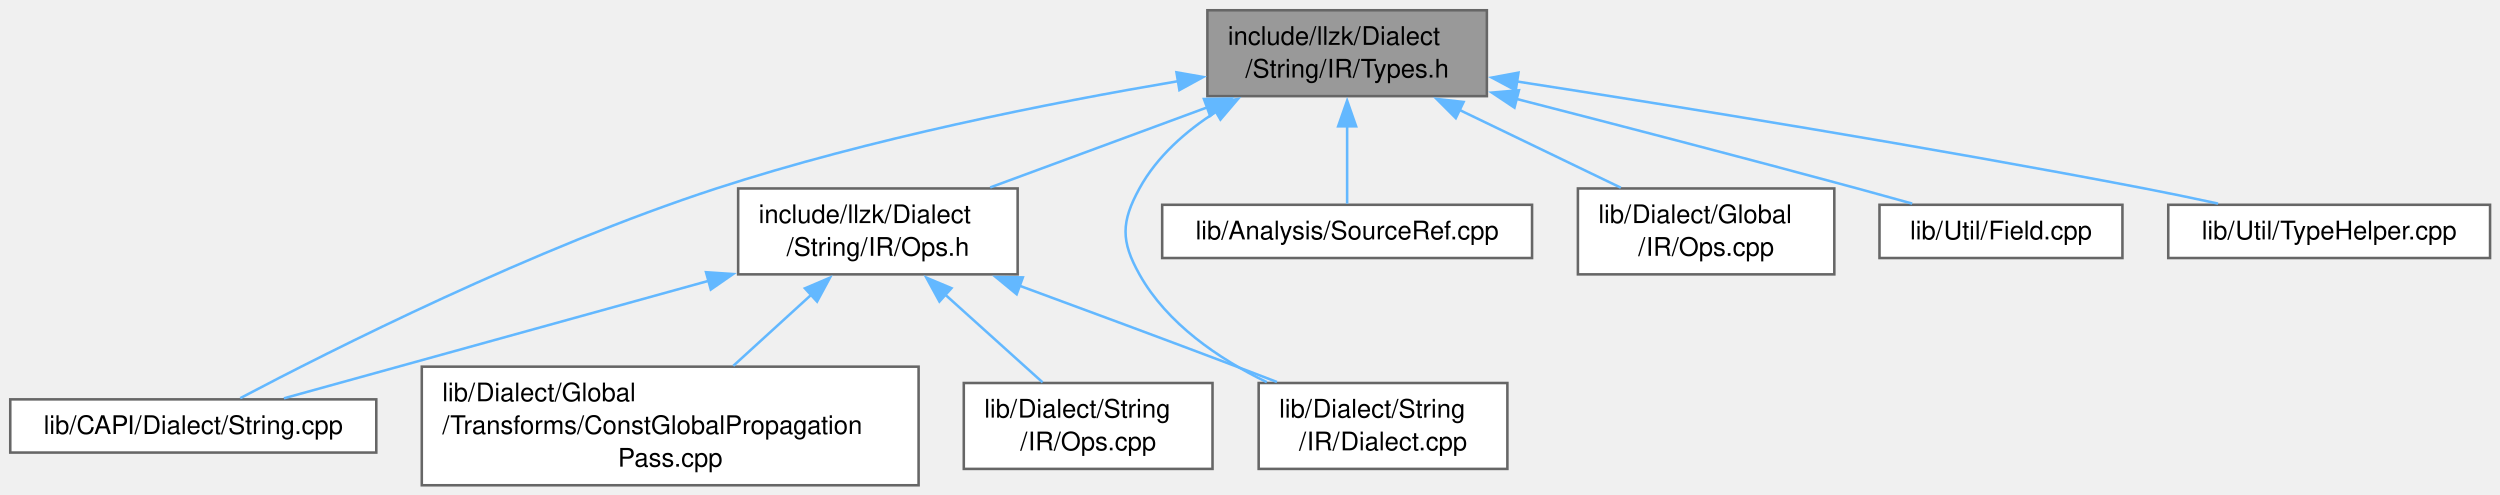
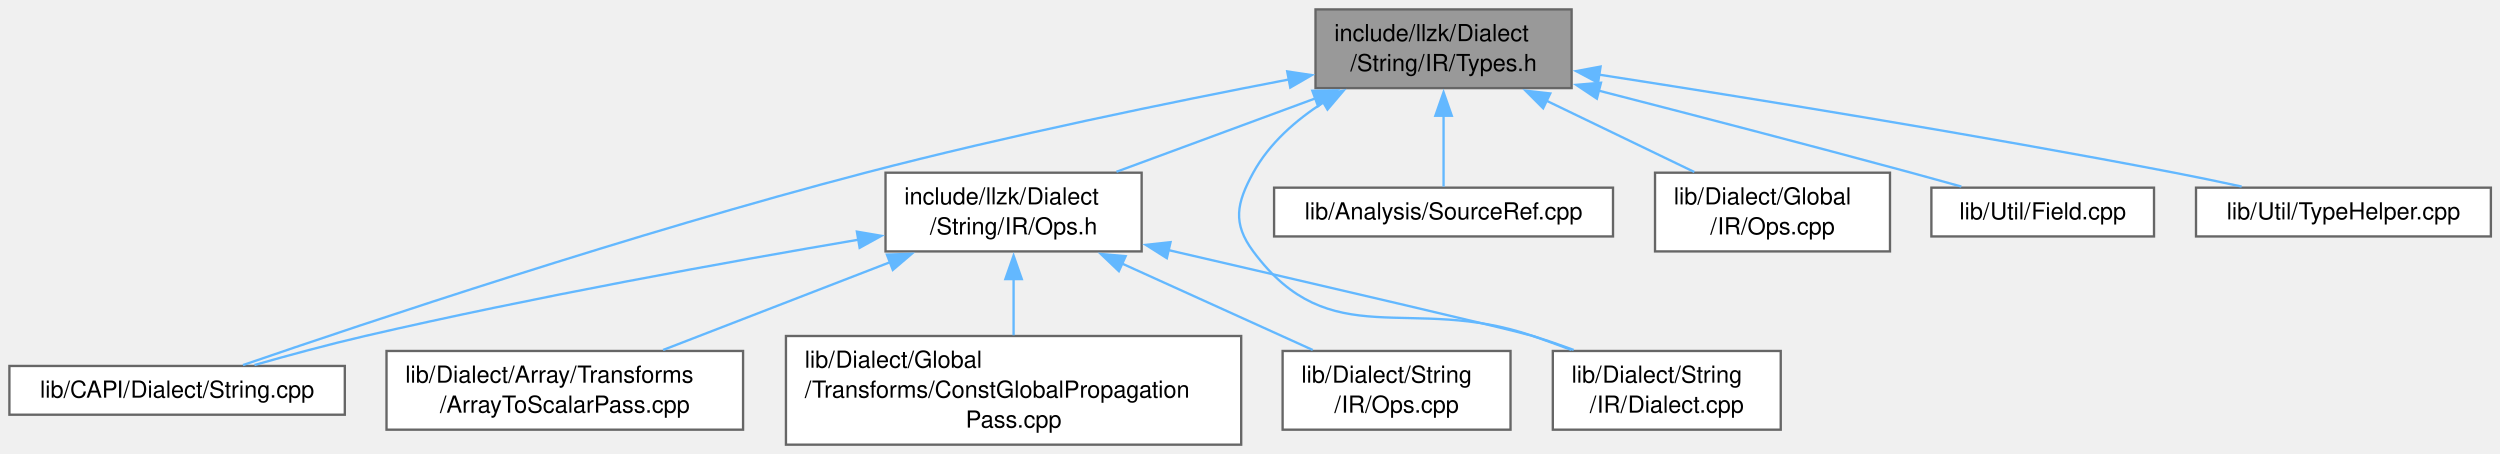
- <svg xmlns="http://www.w3.org/2000/svg" xmlns:xlink="http://www.w3.org/1999/xlink" width="975pt" height="193pt" viewBox="0.00 0.00 975.00 193.00">
+ <svg xmlns="http://www.w3.org/2000/svg" xmlns:xlink="http://www.w3.org/1999/xlink" width="1064pt" height="193pt" viewBox="0.00 0.00 1064.00 193.00">
  <g id="graph0" class="graph" transform="scale(1 1) rotate(0) translate(4 189.25)">
    <g id="Node000001" class="node">
      <g id="a_Node000001">
        <a xlink:title=" ">
-           <polygon fill="#999999" stroke="#666666" points="575.88,-185.25 466.88,-185.25 466.88,-151.75 575.88,-151.75 575.88,-185.25" />
-           <text xml:space="preserve" text-anchor="start" x="474.88" y="-171.75" font-family="Helvetica,sans-Serif" font-size="10.00">include/llzk/Dialect</text>
-           <text xml:space="preserve" text-anchor="middle" x="521.38" y="-159" font-family="Helvetica,sans-Serif" font-size="10.00">/String/IR/Types.h</text>
+           <polygon fill="#999999" stroke="#666666" points="664.88,-185.25 555.88,-185.25 555.88,-151.75 664.88,-151.75 664.88,-185.25" />
+           <text xml:space="preserve" text-anchor="start" x="563.88" y="-171.75" font-family="Helvetica,sans-Serif" font-size="10.00">include/llzk/Dialect</text>
+           <text xml:space="preserve" text-anchor="middle" x="610.38" y="-159" font-family="Helvetica,sans-Serif" font-size="10.00">/String/IR/Types.h</text>
        </a>
      </g>
    </g>
    <g id="Node000002" class="node">
      <g id="a_Node000002">
        <a xlink:href="String_2IR_2Ops_8h.html" target="_top" xlink:title=" ">
-           <polygon fill="white" stroke="#666666" points="392.88,-115.75 283.88,-115.75 283.88,-82.25 392.88,-82.25 392.88,-115.75" />
-           <text xml:space="preserve" text-anchor="start" x="291.88" y="-102.25" font-family="Helvetica,sans-Serif" font-size="10.00">include/llzk/Dialect</text>
-           <text xml:space="preserve" text-anchor="middle" x="338.38" y="-89.5" font-family="Helvetica,sans-Serif" font-size="10.00">/String/IR/Ops.h</text>
+           <polygon fill="white" stroke="#666666" points="481.88,-115.75 372.88,-115.75 372.88,-82.25 481.88,-82.25 481.88,-115.75" />
+           <text xml:space="preserve" text-anchor="start" x="380.88" y="-102.25" font-family="Helvetica,sans-Serif" font-size="10.00">include/llzk/Dialect</text>
+           <text xml:space="preserve" text-anchor="middle" x="427.38" y="-89.5" font-family="Helvetica,sans-Serif" font-size="10.00">/String/IR/Ops.h</text>
        </a>
      </g>
    </g>
    <g id="edge1_Node000001_Node000002" class="edge">
      <g id="a_edge1_Node000001_Node000002">
        <a xlink:title=" ">
-           <path fill="none" stroke="#63b8ff" d="M467.06,-147.47C439.97,-137.47 407.64,-125.55 382.17,-116.15" />
-           <polygon fill="#63b8ff" stroke="#63b8ff" points="465.53,-150.63 476.12,-150.81 467.95,-144.06 465.53,-150.63" />
+           <path fill="none" stroke="#63b8ff" d="M556.06,-147.47C528.97,-137.47 496.64,-125.55 471.17,-116.15" />
+           <polygon fill="#63b8ff" stroke="#63b8ff" points="554.53,-150.63 565.12,-150.81 556.95,-144.06 554.53,-150.63" />
        </a>
      </g>
    </g>
    <g id="Node000003" class="node">
      <g id="a_Node000003">
        <a xlink:href="String_8cpp.html" target="_top" xlink:title=" ">
          <polygon fill="white" stroke="#666666" points="142.75,-33.5 0,-33.5 0,-12.75 142.75,-12.75 142.75,-33.5" />
          <text xml:space="preserve" text-anchor="middle" x="71.38" y="-20" font-family="Helvetica,sans-Serif" font-size="10.00">lib/CAPI/Dialect/String.cpp</text>
        </a>
      </g>
    </g>
-     <g id="edge7_Node000001_Node000003" class="edge">
-       <g id="a_edge7_Node000001_Node000003">
+     <g id="edge8_Node000001_Node000003" class="edge">
+       <g id="a_edge8_Node000001_Node000003">
        <a xlink:title=" ">
-           <path fill="none" stroke="#63b8ff" d="M455.42,-157.59C405.3,-149.11 335.05,-135.18 275.38,-115.75 204.31,-92.61 124.77,-52.46 89.69,-33.97" />
-           <polygon fill="#63b8ff" stroke="#63b8ff" points="454.82,-161.04 465.26,-159.22 455.97,-154.13 454.82,-161.04" />
+           <path fill="none" stroke="#63b8ff" d="M544.54,-155.43C494.77,-145.87 424.9,-131.54 364.38,-115.75 265.87,-90.05 151.26,-51.7 99.4,-33.88" />
+           <polygon fill="#63b8ff" stroke="#63b8ff" points="543.83,-158.86 554.31,-157.29 545.14,-151.98 543.83,-158.86" />
        </a>
      </g>
    </g>
-     <g id="Node000005" class="node">
-       <g id="a_Node000005">
+     <g id="Node000006" class="node">
+       <g id="a_Node000006">
        <a xlink:href="String_2IR_2Dialect_8cpp.html" target="_top" xlink:title=" ">
-           <polygon fill="white" stroke="#666666" points="583.88,-39.88 486.88,-39.88 486.88,-6.38 583.88,-6.38 583.88,-39.88" />
-           <text xml:space="preserve" text-anchor="start" x="494.88" y="-26.38" font-family="Helvetica,sans-Serif" font-size="10.00">lib/Dialect/String</text>
-           <text xml:space="preserve" text-anchor="middle" x="535.38" y="-13.62" font-family="Helvetica,sans-Serif" font-size="10.00">/IR/Dialect.cpp</text>
+           <polygon fill="white" stroke="#666666" points="753.88,-39.88 656.88,-39.88 656.88,-6.38 753.88,-6.38 753.88,-39.88" />
+           <text xml:space="preserve" text-anchor="start" x="664.88" y="-26.38" font-family="Helvetica,sans-Serif" font-size="10.00">lib/Dialect/String</text>
+           <text xml:space="preserve" text-anchor="middle" x="705.38" y="-13.62" font-family="Helvetica,sans-Serif" font-size="10.00">/IR/Dialect.cpp</text>
        </a>
      </g>
    </g>
-     <g id="edge9_Node000001_Node000005" class="edge">
-       <g id="a_edge9_Node000001_Node000005">
+     <g id="edge10_Node000001_Node000006" class="edge">
+       <g id="a_edge10_Node000001_Node000006">
        <a xlink:title=" ">
-           <path fill="none" stroke="#63b8ff" d="M470.45,-145.79C458.47,-138.13 447.21,-128.22 440.38,-115.75 433.22,-102.69 433.1,-95.24 440.38,-82.25 451.15,-63.02 471.17,-49.39 490.06,-40.19" />
-           <polygon fill="#63b8ff" stroke="#63b8ff" points="468.44,-148.67 478.84,-150.69 471.97,-142.62 468.44,-148.67" />
-         </a>
-       </g>
-     </g>
-     <g id="Node000007" class="node">
-       <g id="a_Node000007">
-         <a xlink:href="SourceRef_8cpp.html" target="_top" xlink:title=" ">
-           <polygon fill="white" stroke="#666666" points="593.5,-109.38 449.25,-109.38 449.25,-88.62 593.5,-88.62 593.5,-109.38" />
-           <text xml:space="preserve" text-anchor="middle" x="521.38" y="-95.88" font-family="Helvetica,sans-Serif" font-size="10.00">lib/Analysis/SourceRef.cpp</text>
-         </a>
-       </g>
-     </g>
-     <g id="edge6_Node000001_Node000007" class="edge">
-       <g id="a_edge6_Node000001_Node000007">
-         <a xlink:title=" ">
-           <path fill="none" stroke="#63b8ff" d="M521.38,-140.03C521.38,-129.33 521.38,-117.76 521.38,-109.82" />
-           <polygon fill="#63b8ff" stroke="#63b8ff" points="517.88,-139.99 521.38,-149.99 524.88,-139.99 517.88,-139.99" />
+           <path fill="none" stroke="#63b8ff" d="M559.45,-145.79C547.47,-138.13 536.21,-128.22 529.38,-115.75 522.22,-102.69 520.5,-94.21 529.38,-82.25 562.31,-37.88 596.14,-64.26 648.38,-46.25 653.69,-44.42 659.25,-42.39 664.73,-40.34" />
+           <polygon fill="#63b8ff" stroke="#63b8ff" points="557.44,-148.67 567.84,-150.69 560.97,-142.62 557.44,-148.67" />
        </a>
      </g>
    </g>
    <g id="Node000008" class="node">
      <g id="a_Node000008">
-         <a xlink:href="Global_2IR_2Ops_8cpp.html" target="_top" xlink:title=" ">
-           <polygon fill="white" stroke="#666666" points="711.38,-115.75 611.38,-115.75 611.38,-82.25 711.38,-82.25 711.38,-115.75" />
-           <text xml:space="preserve" text-anchor="start" x="619.38" y="-102.25" font-family="Helvetica,sans-Serif" font-size="10.00">lib/Dialect/Global</text>
-           <text xml:space="preserve" text-anchor="middle" x="661.38" y="-89.5" font-family="Helvetica,sans-Serif" font-size="10.00">/IR/Ops.cpp</text>
+         <a xlink:href="SourceRef_8cpp.html" target="_top" xlink:title=" ">
+           <polygon fill="white" stroke="#666666" points="682.5,-109.38 538.25,-109.38 538.25,-88.62 682.5,-88.62 682.5,-109.38" />
+           <text xml:space="preserve" text-anchor="middle" x="610.38" y="-95.88" font-family="Helvetica,sans-Serif" font-size="10.00">lib/Analysis/SourceRef.cpp</text>
        </a>
      </g>
    </g>
-     <g id="edge8_Node000001_Node000008" class="edge">
-       <g id="a_edge8_Node000001_Node000008">
+     <g id="edge7_Node000001_Node000008" class="edge">
+       <g id="a_edge7_Node000001_Node000008">
        <a xlink:title=" ">
-           <path fill="none" stroke="#63b8ff" d="M565.18,-146.38C585.51,-136.58 609.29,-125.11 628.12,-116.04" />
-           <polygon fill="#63b8ff" stroke="#63b8ff" points="563.76,-143.18 556.27,-150.67 566.8,-149.48 563.76,-143.18" />
+           <path fill="none" stroke="#63b8ff" d="M610.38,-140.03C610.38,-129.33 610.38,-117.76 610.38,-109.82" />
+           <polygon fill="#63b8ff" stroke="#63b8ff" points="606.88,-139.99 610.38,-149.99 613.88,-139.99 606.88,-139.99" />
        </a>
      </g>
    </g>
    <g id="Node000009" class="node">
      <g id="a_Node000009">
-         <a xlink:href="Field_8cpp.html" target="_top" xlink:title=" ">
-           <polygon fill="white" stroke="#666666" points="823.75,-109.38 729,-109.38 729,-88.62 823.75,-88.62 823.75,-109.38" />
-           <text xml:space="preserve" text-anchor="middle" x="776.38" y="-95.88" font-family="Helvetica,sans-Serif" font-size="10.00">lib/Util/Field.cpp</text>
+         <a xlink:href="Global_2IR_2Ops_8cpp.html" target="_top" xlink:title=" ">
+           <polygon fill="white" stroke="#666666" points="800.38,-115.75 700.38,-115.75 700.38,-82.25 800.38,-82.25 800.38,-115.75" />
+           <text xml:space="preserve" text-anchor="start" x="708.38" y="-102.25" font-family="Helvetica,sans-Serif" font-size="10.00">lib/Dialect/Global</text>
+           <text xml:space="preserve" text-anchor="middle" x="750.38" y="-89.5" font-family="Helvetica,sans-Serif" font-size="10.00">/IR/Ops.cpp</text>
        </a>
      </g>
    </g>
-     <g id="edge10_Node000001_Node000009" class="edge">
-       <g id="a_edge10_Node000001_Node000009">
+     <g id="edge9_Node000001_Node000009" class="edge">
+       <g id="a_edge9_Node000001_Node000009">
        <a xlink:title=" ">
-           <path fill="none" stroke="#63b8ff" d="M587.49,-150.65C626.26,-140.69 676.15,-127.72 720.38,-115.75 727.3,-113.88 734.69,-111.83 741.75,-109.85" />
-           <polygon fill="#63b8ff" stroke="#63b8ff" points="586.64,-147.26 577.82,-153.14 588.38,-154.04 586.64,-147.26" />
+           <path fill="none" stroke="#63b8ff" d="M654.18,-146.38C674.51,-136.58 698.29,-125.11 717.12,-116.04" />
+           <polygon fill="#63b8ff" stroke="#63b8ff" points="652.76,-143.18 645.27,-150.67 655.8,-149.48 652.76,-143.18" />
        </a>
      </g>
    </g>
    <g id="Node000010" class="node">
      <g id="a_Node000010">
-         <a xlink:href="TypeHelper_8cpp.html" target="_top" xlink:title=" ">
-           <polygon fill="white" stroke="#666666" points="967.12,-109.38 841.62,-109.38 841.62,-88.62 967.12,-88.62 967.12,-109.38" />
-           <text xml:space="preserve" text-anchor="middle" x="904.38" y="-95.88" font-family="Helvetica,sans-Serif" font-size="10.00">lib/Util/TypeHelper.cpp</text>
+         <a xlink:href="Field_8cpp.html" target="_top" xlink:title=" ">
+           <polygon fill="white" stroke="#666666" points="912.75,-109.38 818,-109.38 818,-88.62 912.75,-88.62 912.75,-109.38" />
+           <text xml:space="preserve" text-anchor="middle" x="865.38" y="-95.88" font-family="Helvetica,sans-Serif" font-size="10.00">lib/Util/Field.cpp</text>
        </a>
      </g>
    </g>
    <g id="edge11_Node000001_Node000010" class="edge">
      <g id="a_edge11_Node000001_Node000010">
        <a xlink:title=" ">
-           <path fill="none" stroke="#63b8ff" d="M587.67,-157.46C650.75,-147.68 748.25,-131.94 832.38,-115.75 841.67,-113.96 851.61,-111.89 861.04,-109.85" />
-           <polygon fill="#63b8ff" stroke="#63b8ff" points="587.14,-154 577.79,-158.99 588.21,-160.92 587.14,-154" />
+           <path fill="none" stroke="#63b8ff" d="M676.49,-150.65C715.26,-140.69 765.15,-127.72 809.38,-115.75 816.3,-113.88 823.69,-111.83 830.75,-109.85" />
+           <polygon fill="#63b8ff" stroke="#63b8ff" points="675.64,-147.26 666.82,-153.14 677.38,-154.04 675.64,-147.26" />
+         </a>
+       </g>
+     </g>
+     <g id="Node000011" class="node">
+       <g id="a_Node000011">
+         <a xlink:href="TypeHelper_8cpp.html" target="_top" xlink:title=" ">
+           <polygon fill="white" stroke="#666666" points="1056.12,-109.38 930.62,-109.38 930.62,-88.62 1056.12,-88.62 1056.12,-109.38" />
+           <text xml:space="preserve" text-anchor="middle" x="993.38" y="-95.88" font-family="Helvetica,sans-Serif" font-size="10.00">lib/Util/TypeHelper.cpp</text>
+         </a>
+       </g>
+     </g>
+     <g id="edge12_Node000001_Node000011" class="edge">
+       <g id="a_edge12_Node000001_Node000011">
+         <a xlink:title=" ">
+           <path fill="none" stroke="#63b8ff" d="M676.67,-157.46C739.75,-147.68 837.25,-131.94 921.38,-115.75 930.67,-113.96 940.61,-111.89 950.04,-109.85" />
+           <polygon fill="#63b8ff" stroke="#63b8ff" points="676.14,-154 666.79,-158.99 677.21,-160.92 676.14,-154" />
        </a>
      </g>
    </g>
    <g id="edge2_Node000002_Node000003" class="edge">
      <g id="a_edge2_Node000002_Node000003">
        <a xlink:title=" ">
-           <path fill="none" stroke="#63b8ff" d="M272.5,-79.77C220.12,-65.28 148.86,-45.56 106.73,-33.91" />
-           <polygon fill="#63b8ff" stroke="#63b8ff" points="271.35,-83.09 281.92,-82.38 273.21,-76.34 271.35,-83.09" />
+           <path fill="none" stroke="#63b8ff" d="M361.42,-87.25C305.3,-77.71 222.69,-62.77 151.38,-46.25 135.79,-42.64 118.68,-38 104.3,-33.9" />
+           <polygon fill="#63b8ff" stroke="#63b8ff" points="360.69,-90.67 371.14,-88.89 361.86,-83.77 360.69,-90.67" />
        </a>
      </g>
    </g>
    <g id="Node000004" class="node">
      <g id="a_Node000004">
-         <a xlink:href="ConstGlobalPropagationPass_8cpp.html" target="_top" xlink:title="This file implements the -llzk-const-global-propagation pass.">
-           <polygon fill="white" stroke="#666666" points="354.25,-46.25 160.5,-46.25 160.5,0 354.25,0 354.25,-46.25" />
-           <text xml:space="preserve" text-anchor="start" x="168.5" y="-32.75" font-family="Helvetica,sans-Serif" font-size="10.00">lib/Dialect/Global</text>
-           <text xml:space="preserve" text-anchor="start" x="168.5" y="-20" font-family="Helvetica,sans-Serif" font-size="10.00">/Transforms/ConstGlobalPropagation</text>
-           <text xml:space="preserve" text-anchor="middle" x="257.38" y="-7.25" font-family="Helvetica,sans-Serif" font-size="10.00">Pass.cpp</text>
+         <a xlink:href="ArrayToScalarPass_8cpp.html" target="_top" xlink:title="This file implements the -llzk-array-to-scalar pass.">
+           <polygon fill="white" stroke="#666666" points="312.25,-39.88 160.5,-39.88 160.5,-6.38 312.25,-6.38 312.25,-39.88" />
+           <text xml:space="preserve" text-anchor="start" x="168.5" y="-26.38" font-family="Helvetica,sans-Serif" font-size="10.00">lib/Dialect/Array/Transforms</text>
+           <text xml:space="preserve" text-anchor="middle" x="236.38" y="-13.62" font-family="Helvetica,sans-Serif" font-size="10.00">/ArrayToScalarPass.cpp</text>
        </a>
      </g>
    </g>
    <g id="edge3_Node000002_Node000004" class="edge">
      <g id="a_edge3_Node000002_Node000004">
        <a xlink:title=" ">
-           <path fill="none" stroke="#63b8ff" d="M312.3,-74.22C302.58,-65.35 291.57,-55.32 281.98,-46.57" />
-           <polygon fill="#63b8ff" stroke="#63b8ff" points="309.93,-76.8 319.68,-80.95 314.65,-71.63 309.93,-76.8" />
+           <path fill="none" stroke="#63b8ff" d="M375.02,-77.75C344.55,-65.96 306.66,-51.31 278.19,-40.3" />
+           <polygon fill="#63b8ff" stroke="#63b8ff" points="373.46,-80.9 384.05,-81.24 375.98,-74.37 373.46,-80.9" />
+         </a>
+       </g>
+     </g>
+     <g id="Node000005" class="node">
+       <g id="a_Node000005">
+         <a xlink:href="ConstGlobalPropagationPass_8cpp.html" target="_top" xlink:title="This file implements the -llzk-const-global-propagation pass.">
+           <polygon fill="white" stroke="#666666" points="524.25,-46.25 330.5,-46.25 330.5,0 524.25,0 524.25,-46.25" />
+           <text xml:space="preserve" text-anchor="start" x="338.5" y="-32.75" font-family="Helvetica,sans-Serif" font-size="10.00">lib/Dialect/Global</text>
+           <text xml:space="preserve" text-anchor="start" x="338.5" y="-20" font-family="Helvetica,sans-Serif" font-size="10.00">/Transforms/ConstGlobalPropagation</text>
+           <text xml:space="preserve" text-anchor="middle" x="427.38" y="-7.25" font-family="Helvetica,sans-Serif" font-size="10.00">Pass.cpp</text>
        </a>
      </g>
    </g>
    <g id="edge4_Node000002_Node000005" class="edge">
      <g id="a_edge4_Node000002_Node000005">
        <a xlink:title=" ">
-           <path fill="none" stroke="#63b8ff" d="M393.6,-77.82C419.39,-68.34 450.49,-56.81 478.38,-46.25 483.44,-44.33 488.75,-42.3 494,-40.28" />
-           <polygon fill="#63b8ff" stroke="#63b8ff" points="392.5,-74.5 384.32,-81.23 394.91,-81.07 392.5,-74.5" />
-         </a>
-       </g>
-     </g>
-     <g id="Node000006" class="node">
-       <g id="a_Node000006">
-         <a xlink:href="String_2IR_2Ops_8cpp.html" target="_top" xlink:title=" ">
-           <polygon fill="white" stroke="#666666" points="468.88,-39.88 371.88,-39.88 371.88,-6.38 468.88,-6.38 468.88,-39.88" />
-           <text xml:space="preserve" text-anchor="start" x="379.88" y="-26.38" font-family="Helvetica,sans-Serif" font-size="10.00">lib/Dialect/String</text>
-           <text xml:space="preserve" text-anchor="middle" x="420.38" y="-13.62" font-family="Helvetica,sans-Serif" font-size="10.00">/IR/Ops.cpp</text>
+           <path fill="none" stroke="#63b8ff" d="M427.38,-70.64C427.38,-62.71 427.38,-54.16 427.38,-46.57" />
+           <polygon fill="#63b8ff" stroke="#63b8ff" points="423.88,-70.46 427.38,-80.46 430.88,-70.46 423.88,-70.46" />
        </a>
      </g>
    </g>
    <g id="edge5_Node000002_Node000006" class="edge">
      <g id="a_edge5_Node000002_Node000006">
        <a xlink:title=" ">
-           <path fill="none" stroke="#63b8ff" d="M364.38,-74.57C376.85,-63.34 391.45,-50.19 402.62,-40.12" />
-           <polygon fill="#63b8ff" stroke="#63b8ff" points="362.38,-71.66 357.29,-80.96 367.06,-76.86 362.38,-71.66" />
+           <path fill="none" stroke="#63b8ff" d="M493.14,-82.84C555.51,-68.42 640.81,-48.59 648.38,-46.25 654.05,-44.49 659.98,-42.45 665.76,-40.32" />
+           <polygon fill="#63b8ff" stroke="#63b8ff" points="492.61,-79.37 483.65,-85.03 494.18,-86.19 492.61,-79.37" />
+         </a>
+       </g>
+     </g>
+     <g id="Node000007" class="node">
+       <g id="a_Node000007">
+         <a xlink:href="String_2IR_2Ops_8cpp.html" target="_top" xlink:title=" ">
+           <polygon fill="white" stroke="#666666" points="638.88,-39.88 541.88,-39.88 541.88,-6.38 638.88,-6.38 638.88,-39.88" />
+           <text xml:space="preserve" text-anchor="start" x="549.88" y="-26.38" font-family="Helvetica,sans-Serif" font-size="10.00">lib/Dialect/String</text>
+           <text xml:space="preserve" text-anchor="middle" x="590.38" y="-13.62" font-family="Helvetica,sans-Serif" font-size="10.00">/IR/Ops.cpp</text>
+         </a>
+       </g>
+     </g>
+     <g id="edge6_Node000002_Node000007" class="edge">
+       <g id="a_edge6_Node000002_Node000007">
+         <a xlink:title=" ">
+           <path fill="none" stroke="#63b8ff" d="M473.42,-77.13C499.19,-65.45 530.82,-51.12 554.69,-40.3" />
+           <polygon fill="#63b8ff" stroke="#63b8ff" points="472.19,-73.85 464.52,-81.16 475.08,-80.22 472.19,-73.85" />
        </a>
      </g>
    </g>
  </g>
</svg>
